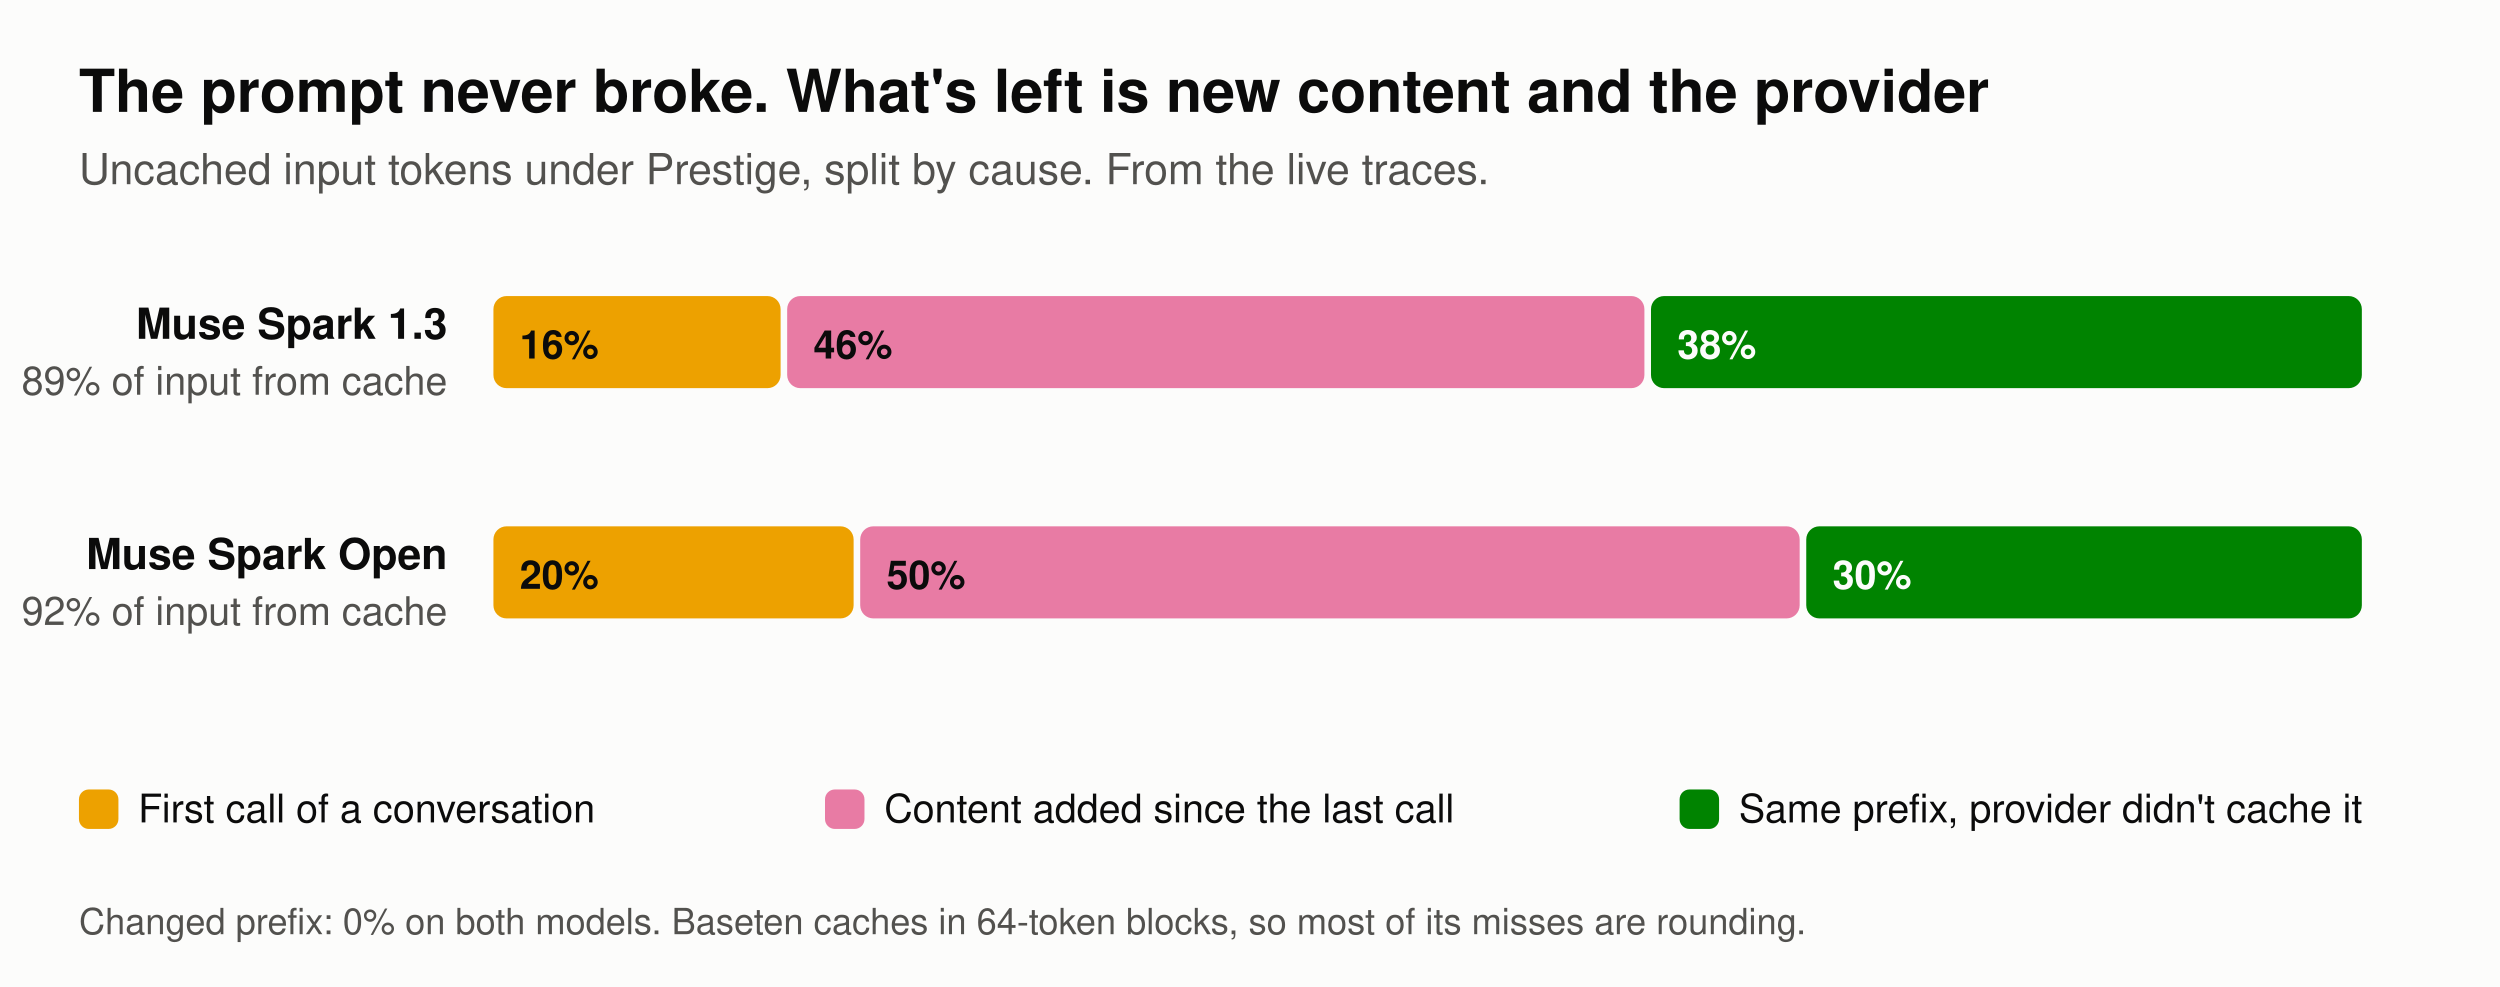
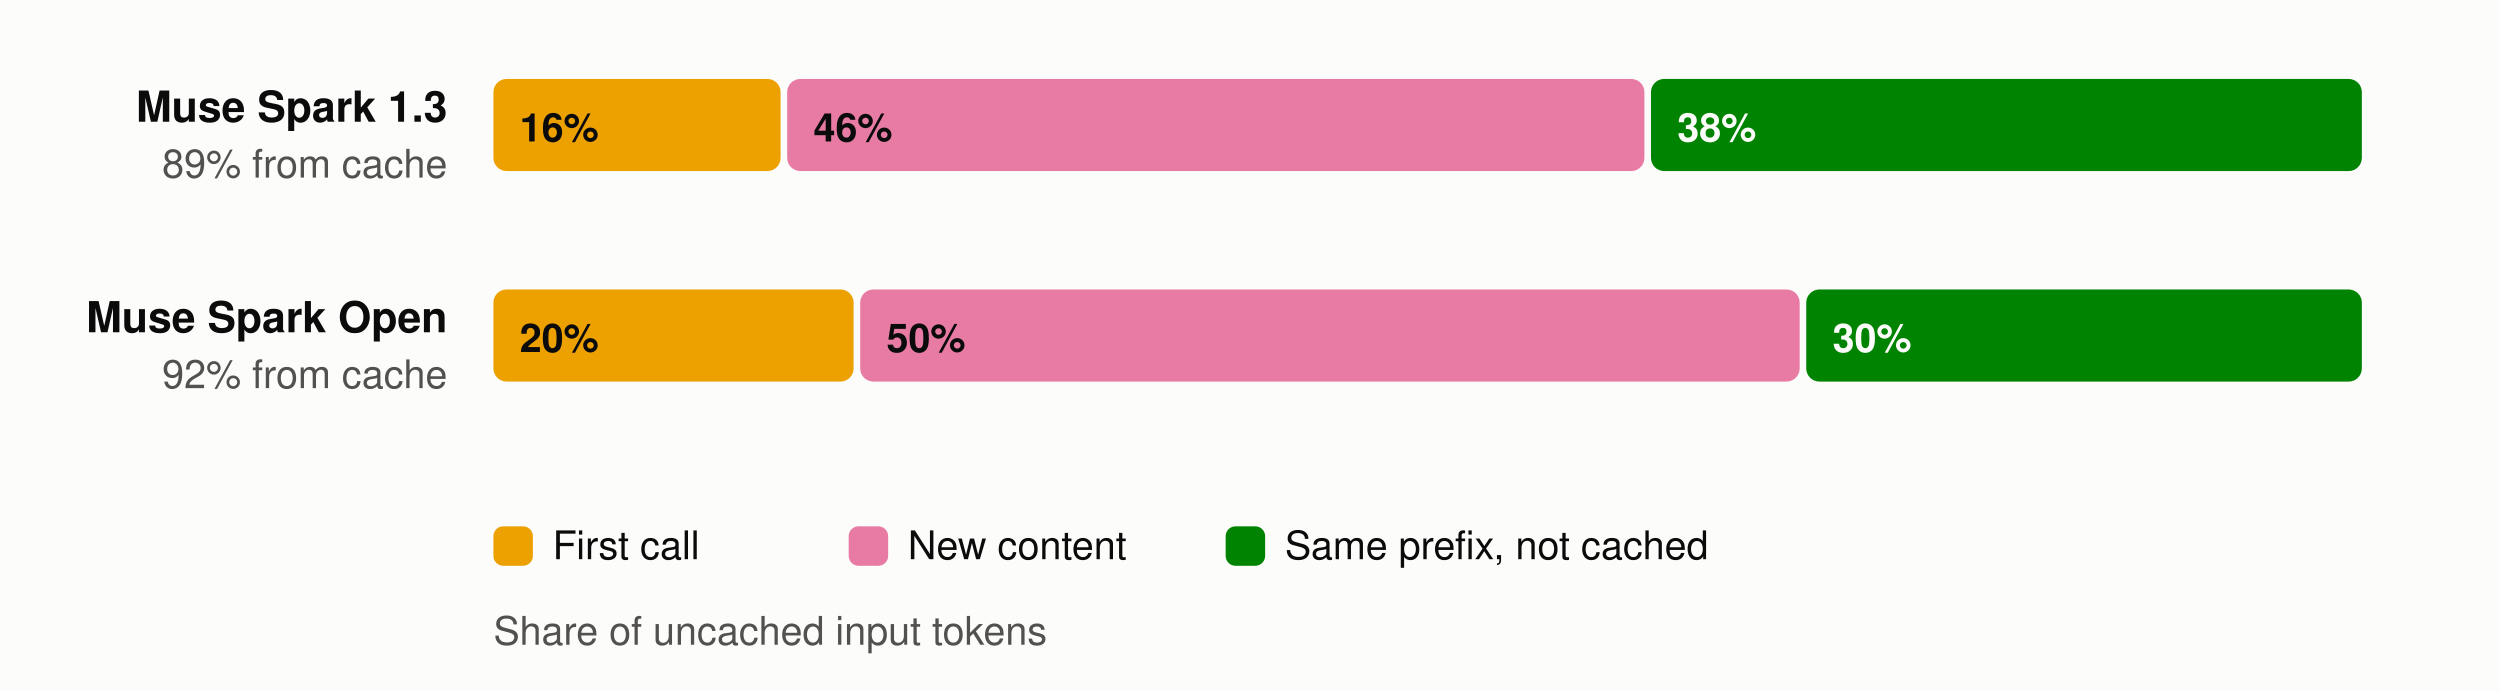
- <svg xmlns="http://www.w3.org/2000/svg" width="760" height="300" viewBox="0 0 760 300" role="img" aria-label="Why the uncached input missed the cache, under Prestige">
-   <rect width="760" height="300" fill="#fcfcfb" />
-   <text x="24.0" y="34.0" font-family="-apple-system, 'Segoe UI', Helvetica, Arial, sans-serif" font-size="18" font-weight="600" fill="#0b0b0b" text-anchor="start">The prompt never broke. What's left is new content and the provider</text>
-   <text x="24.0" y="56.0" font-family="-apple-system, 'Segoe UI', Helvetica, Arial, sans-serif" font-size="13" font-weight="400" fill="#52514e" text-anchor="start">Uncached input tokens under Prestige, split by cause. From the live traces.</text>
-   <text x="136.0" y="103.0" font-family="-apple-system, 'Segoe UI', Helvetica, Arial, sans-serif" font-size="13" font-weight="600" fill="#0b0b0b" text-anchor="end">Muse Spark 1.3</text>
-   <text x="136.0" y="120.0" font-family="-apple-system, 'Segoe UI', Helvetica, Arial, sans-serif" font-size="12" font-weight="400" fill="#52514e" text-anchor="end">89% of input from cache</text>
-   <rect x="150.0" y="90.0" width="87.3" height="28.0" rx="4" fill="#eda100" />
-   <text x="158.0" y="109.0" font-family="-apple-system, 'Segoe UI', Helvetica, Arial, sans-serif" font-size="12" font-weight="600" fill="#0b0b0b" text-anchor="start">16%</text>
-   <rect x="239.3" y="90.0" width="260.6" height="28.0" rx="4" fill="#e87ba4" />
-   <text x="247.3" y="109.0" font-family="-apple-system, 'Segoe UI', Helvetica, Arial, sans-serif" font-size="12" font-weight="600" fill="#0b0b0b" text-anchor="start">46%</text>
-   <rect x="501.9" y="90.0" width="216.1" height="28.0" rx="4" fill="#008300" />
-   <text x="509.9" y="109.0" font-family="-apple-system, 'Segoe UI', Helvetica, Arial, sans-serif" font-size="12" font-weight="600" fill="#fcfcfb" text-anchor="start">38%</text>
-   <text x="136.0" y="173.0" font-family="-apple-system, 'Segoe UI', Helvetica, Arial, sans-serif" font-size="13" font-weight="600" fill="#0b0b0b" text-anchor="end">Muse Spark Open</text>
-   <text x="136.0" y="190.0" font-family="-apple-system, 'Segoe UI', Helvetica, Arial, sans-serif" font-size="12" font-weight="400" fill="#52514e" text-anchor="end">92% of input from cache</text>
-   <rect x="150.0" y="160.0" width="109.5" height="28.0" rx="4" fill="#eda100" />
-   <text x="158.0" y="179.0" font-family="-apple-system, 'Segoe UI', Helvetica, Arial, sans-serif" font-size="12" font-weight="600" fill="#0b0b0b" text-anchor="start">20%</text>
-   <rect x="261.5" y="160.0" width="285.6" height="28.0" rx="4" fill="#e87ba4" />
-   <text x="269.5" y="179.0" font-family="-apple-system, 'Segoe UI', Helvetica, Arial, sans-serif" font-size="12" font-weight="600" fill="#0b0b0b" text-anchor="start">50%</text>
-   <rect x="549.1" y="160.0" width="168.9" height="28.0" rx="4" fill="#008300" />
-   <text x="557.1" y="179.0" font-family="-apple-system, 'Segoe UI', Helvetica, Arial, sans-serif" font-size="12" font-weight="600" fill="#fcfcfb" text-anchor="start">30%</text>
-   <rect x="24.0" y="240.0" width="12.0" height="12.0" rx="3" fill="#eda100" />
-   <text x="42.0" y="250.0" font-family="-apple-system, 'Segoe UI', Helvetica, Arial, sans-serif" font-size="12" font-weight="400" fill="#0b0b0b" text-anchor="start">First call of a conversation</text>
-   <rect x="250.8" y="240.0" width="12.0" height="12.0" rx="3" fill="#e87ba4" />
-   <text x="268.8" y="250.0" font-family="-apple-system, 'Segoe UI', Helvetica, Arial, sans-serif" font-size="12" font-weight="400" fill="#0b0b0b" text-anchor="start">Content added since the last call</text>
-   <rect x="510.6" y="240.0" width="12.0" height="12.0" rx="3" fill="#008300" />
-   <text x="528.6" y="250.0" font-family="-apple-system, 'Segoe UI', Helvetica, Arial, sans-serif" font-size="12" font-weight="400" fill="#0b0b0b" text-anchor="start">Same prefix, provider didn't cache it</text>
-   <text x="24.0" y="284.0" font-family="-apple-system, 'Segoe UI', Helvetica, Arial, sans-serif" font-size="11" font-weight="400" fill="#52514e" text-anchor="start">Changed prefix: 0% on both models. Baseten caches in 64-token blocks, so most of its misses are rounding.</text>
+ <svg xmlns="http://www.w3.org/2000/svg" width="760" height="210" viewBox="0 0 760 210" role="img" aria-label="Uncached input under Prestige, by cause">
+   <rect width="760" height="210" fill="#fcfcfb" />
+   <text x="136.0" y="37.0" font-family="-apple-system, 'Segoe UI', Helvetica, Arial, sans-serif" font-size="13" font-weight="600" fill="#0b0b0b" text-anchor="end">Muse Spark 1.3</text>
+   <text x="136.0" y="54.0" font-family="-apple-system, 'Segoe UI', Helvetica, Arial, sans-serif" font-size="12" font-weight="400" fill="#52514e" text-anchor="end">89% from cache</text>
+   <rect x="150.0" y="24.0" width="87.3" height="28.0" rx="4" fill="#eda100" />
+   <text x="158.0" y="43.0" font-family="-apple-system, 'Segoe UI', Helvetica, Arial, sans-serif" font-size="12" font-weight="600" fill="#0b0b0b" text-anchor="start">16%</text>
+   <rect x="239.3" y="24.0" width="260.6" height="28.0" rx="4" fill="#e87ba4" />
+   <text x="247.3" y="43.0" font-family="-apple-system, 'Segoe UI', Helvetica, Arial, sans-serif" font-size="12" font-weight="600" fill="#0b0b0b" text-anchor="start">46%</text>
+   <rect x="501.9" y="24.0" width="216.1" height="28.0" rx="4" fill="#008300" />
+   <text x="509.9" y="43.0" font-family="-apple-system, 'Segoe UI', Helvetica, Arial, sans-serif" font-size="12" font-weight="600" fill="#fcfcfb" text-anchor="start">38%</text>
+   <text x="136.0" y="101.0" font-family="-apple-system, 'Segoe UI', Helvetica, Arial, sans-serif" font-size="13" font-weight="600" fill="#0b0b0b" text-anchor="end">Muse Spark Open</text>
+   <text x="136.0" y="118.0" font-family="-apple-system, 'Segoe UI', Helvetica, Arial, sans-serif" font-size="12" font-weight="400" fill="#52514e" text-anchor="end">92% from cache</text>
+   <rect x="150.0" y="88.0" width="109.5" height="28.0" rx="4" fill="#eda100" />
+   <text x="158.0" y="107.0" font-family="-apple-system, 'Segoe UI', Helvetica, Arial, sans-serif" font-size="12" font-weight="600" fill="#0b0b0b" text-anchor="start">20%</text>
+   <rect x="261.5" y="88.0" width="285.6" height="28.0" rx="4" fill="#e87ba4" />
+   <text x="269.5" y="107.0" font-family="-apple-system, 'Segoe UI', Helvetica, Arial, sans-serif" font-size="12" font-weight="600" fill="#0b0b0b" text-anchor="start">50%</text>
+   <rect x="549.1" y="88.0" width="168.9" height="28.0" rx="4" fill="#008300" />
+   <text x="557.1" y="107.0" font-family="-apple-system, 'Segoe UI', Helvetica, Arial, sans-serif" font-size="12" font-weight="600" fill="#fcfcfb" text-anchor="start">30%</text>
+   <rect x="150.0" y="160.0" width="12.0" height="12.0" rx="3" fill="#eda100" />
+   <text x="168.0" y="170.0" font-family="-apple-system, 'Segoe UI', Helvetica, Arial, sans-serif" font-size="12" font-weight="400" fill="#0b0b0b" text-anchor="start">First call</text>
+   <rect x="258.0" y="160.0" width="12.0" height="12.0" rx="3" fill="#e87ba4" />
+   <text x="276.0" y="170.0" font-family="-apple-system, 'Segoe UI', Helvetica, Arial, sans-serif" font-size="12" font-weight="400" fill="#0b0b0b" text-anchor="start">New content</text>
+   <rect x="372.6" y="160.0" width="12.0" height="12.0" rx="3" fill="#008300" />
+   <text x="390.6" y="170.0" font-family="-apple-system, 'Segoe UI', Helvetica, Arial, sans-serif" font-size="12" font-weight="400" fill="#0b0b0b" text-anchor="start">Same prefix, not cached</text>
+   <text x="150.0" y="196.0" font-family="-apple-system, 'Segoe UI', Helvetica, Arial, sans-serif" font-size="12" font-weight="400" fill="#52514e" text-anchor="start">Share of uncached input tokens</text>
</svg>
